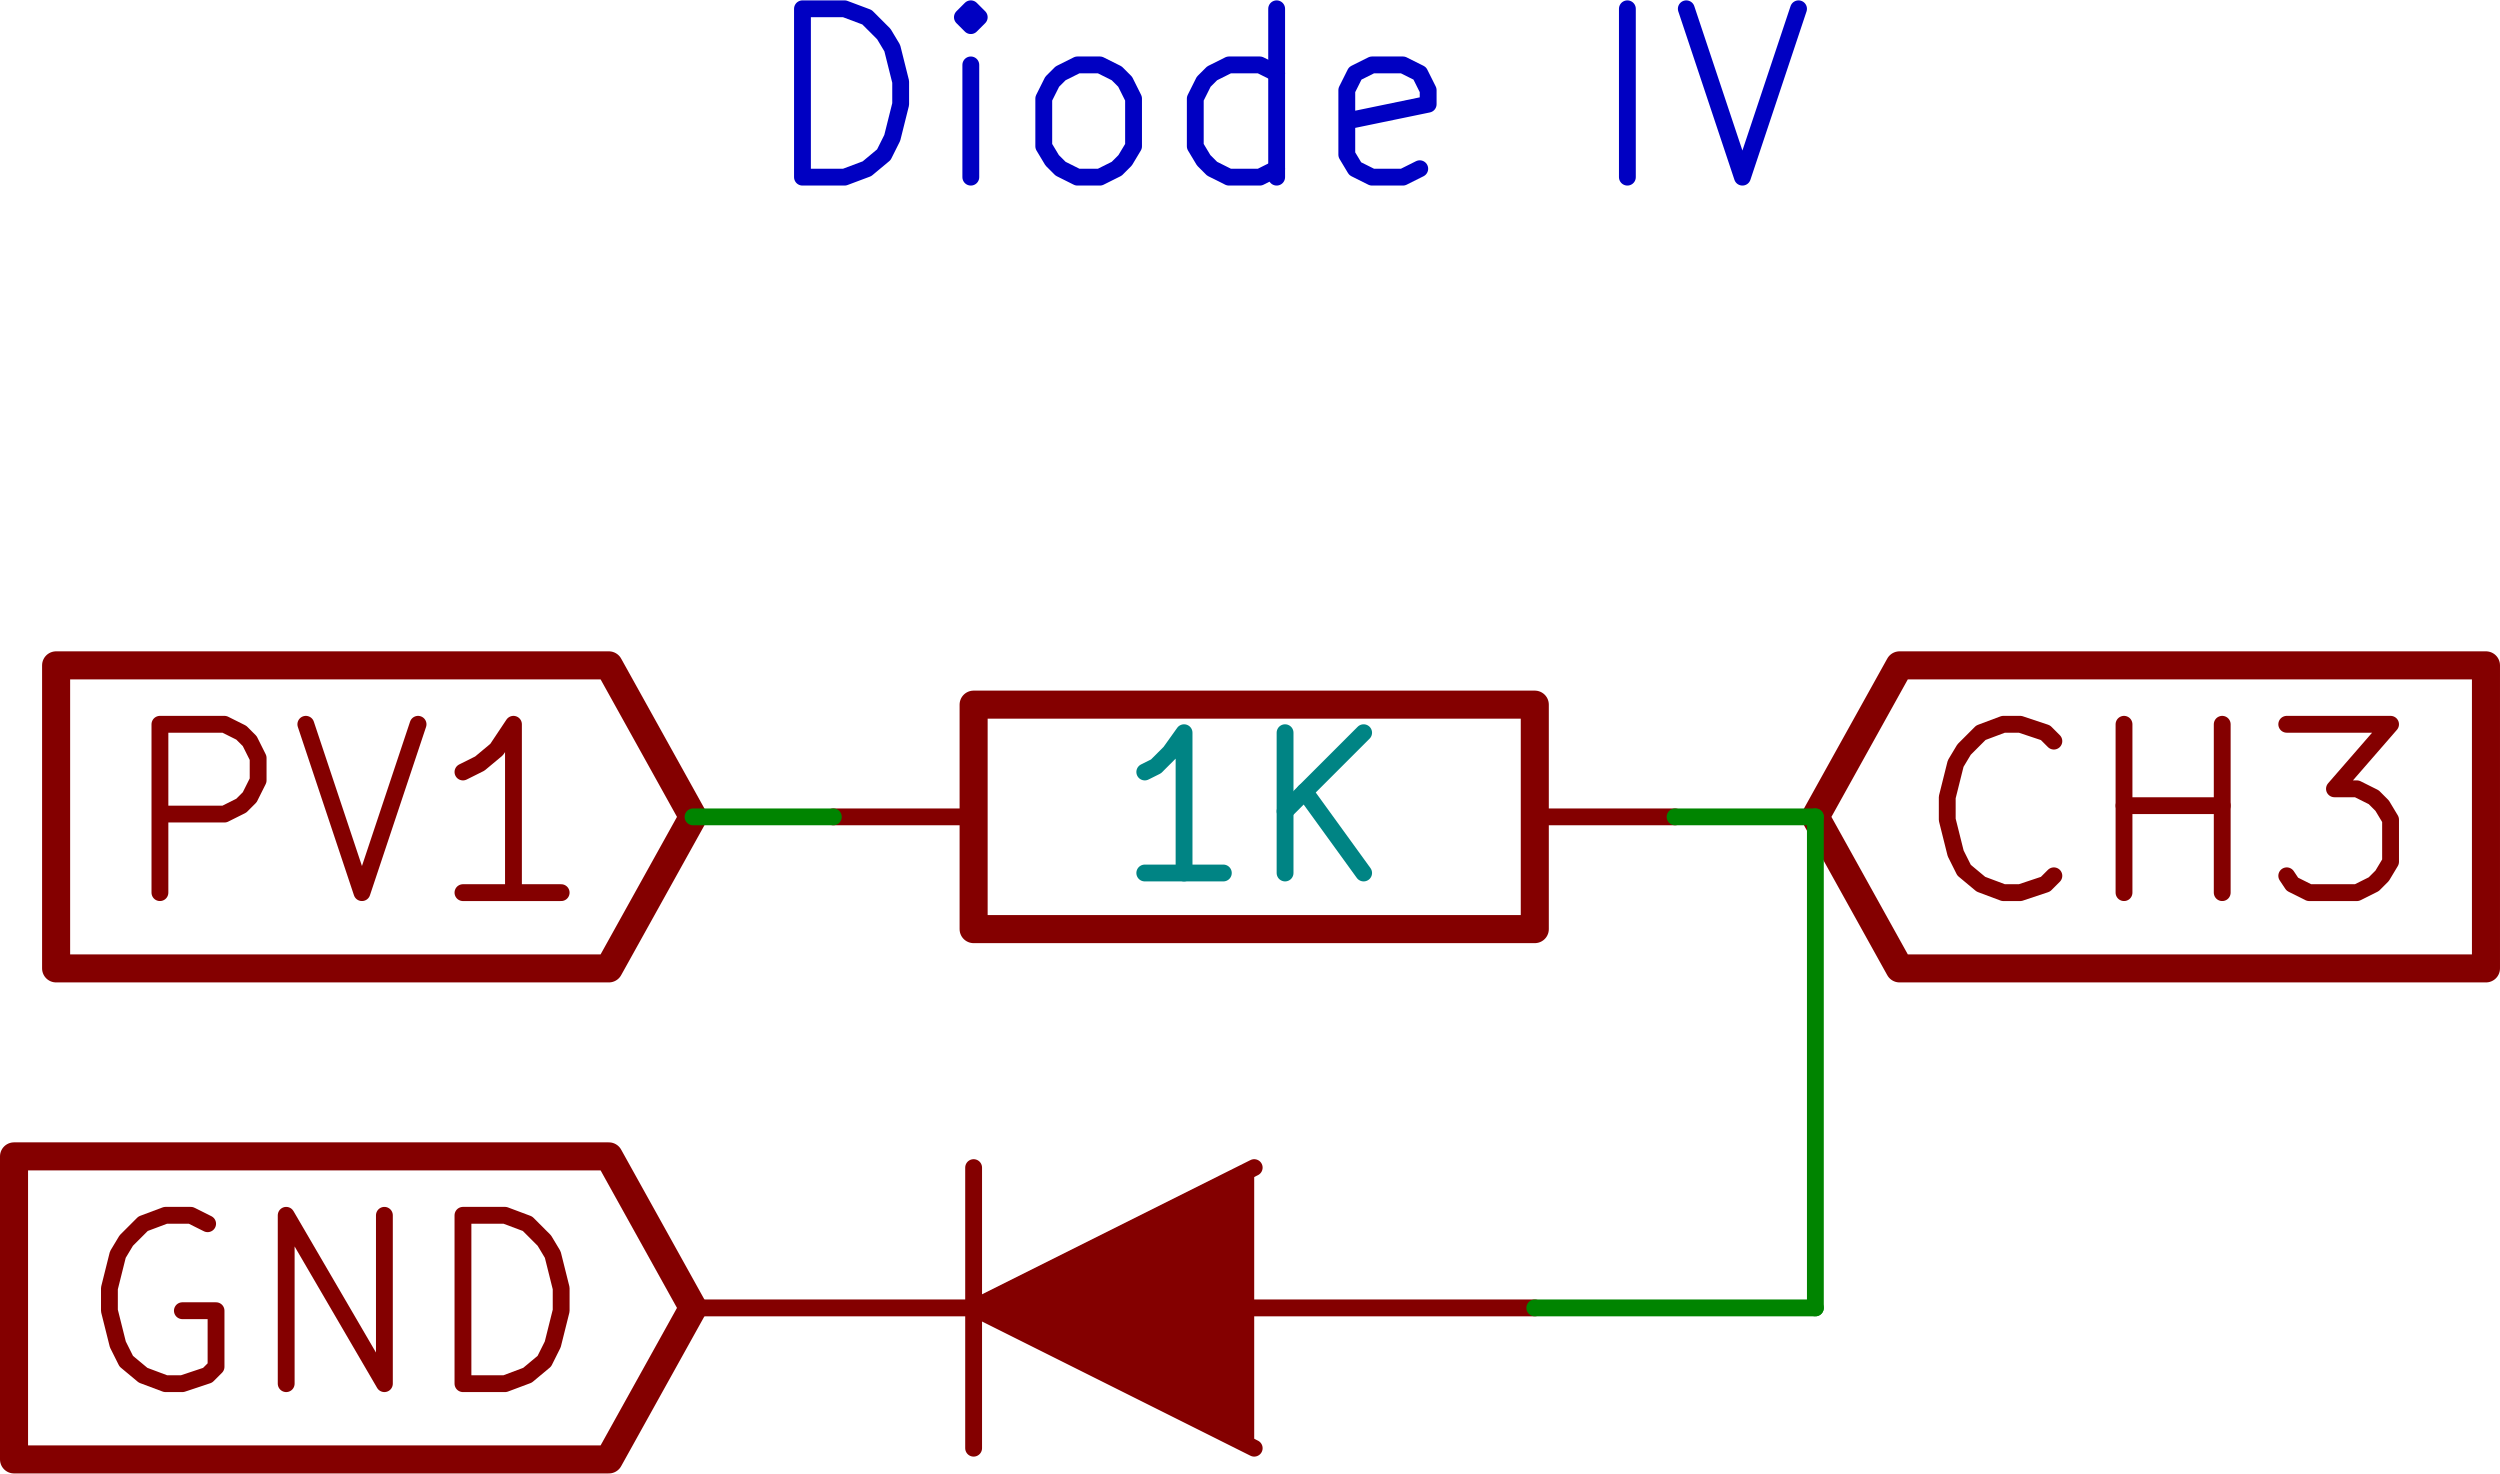
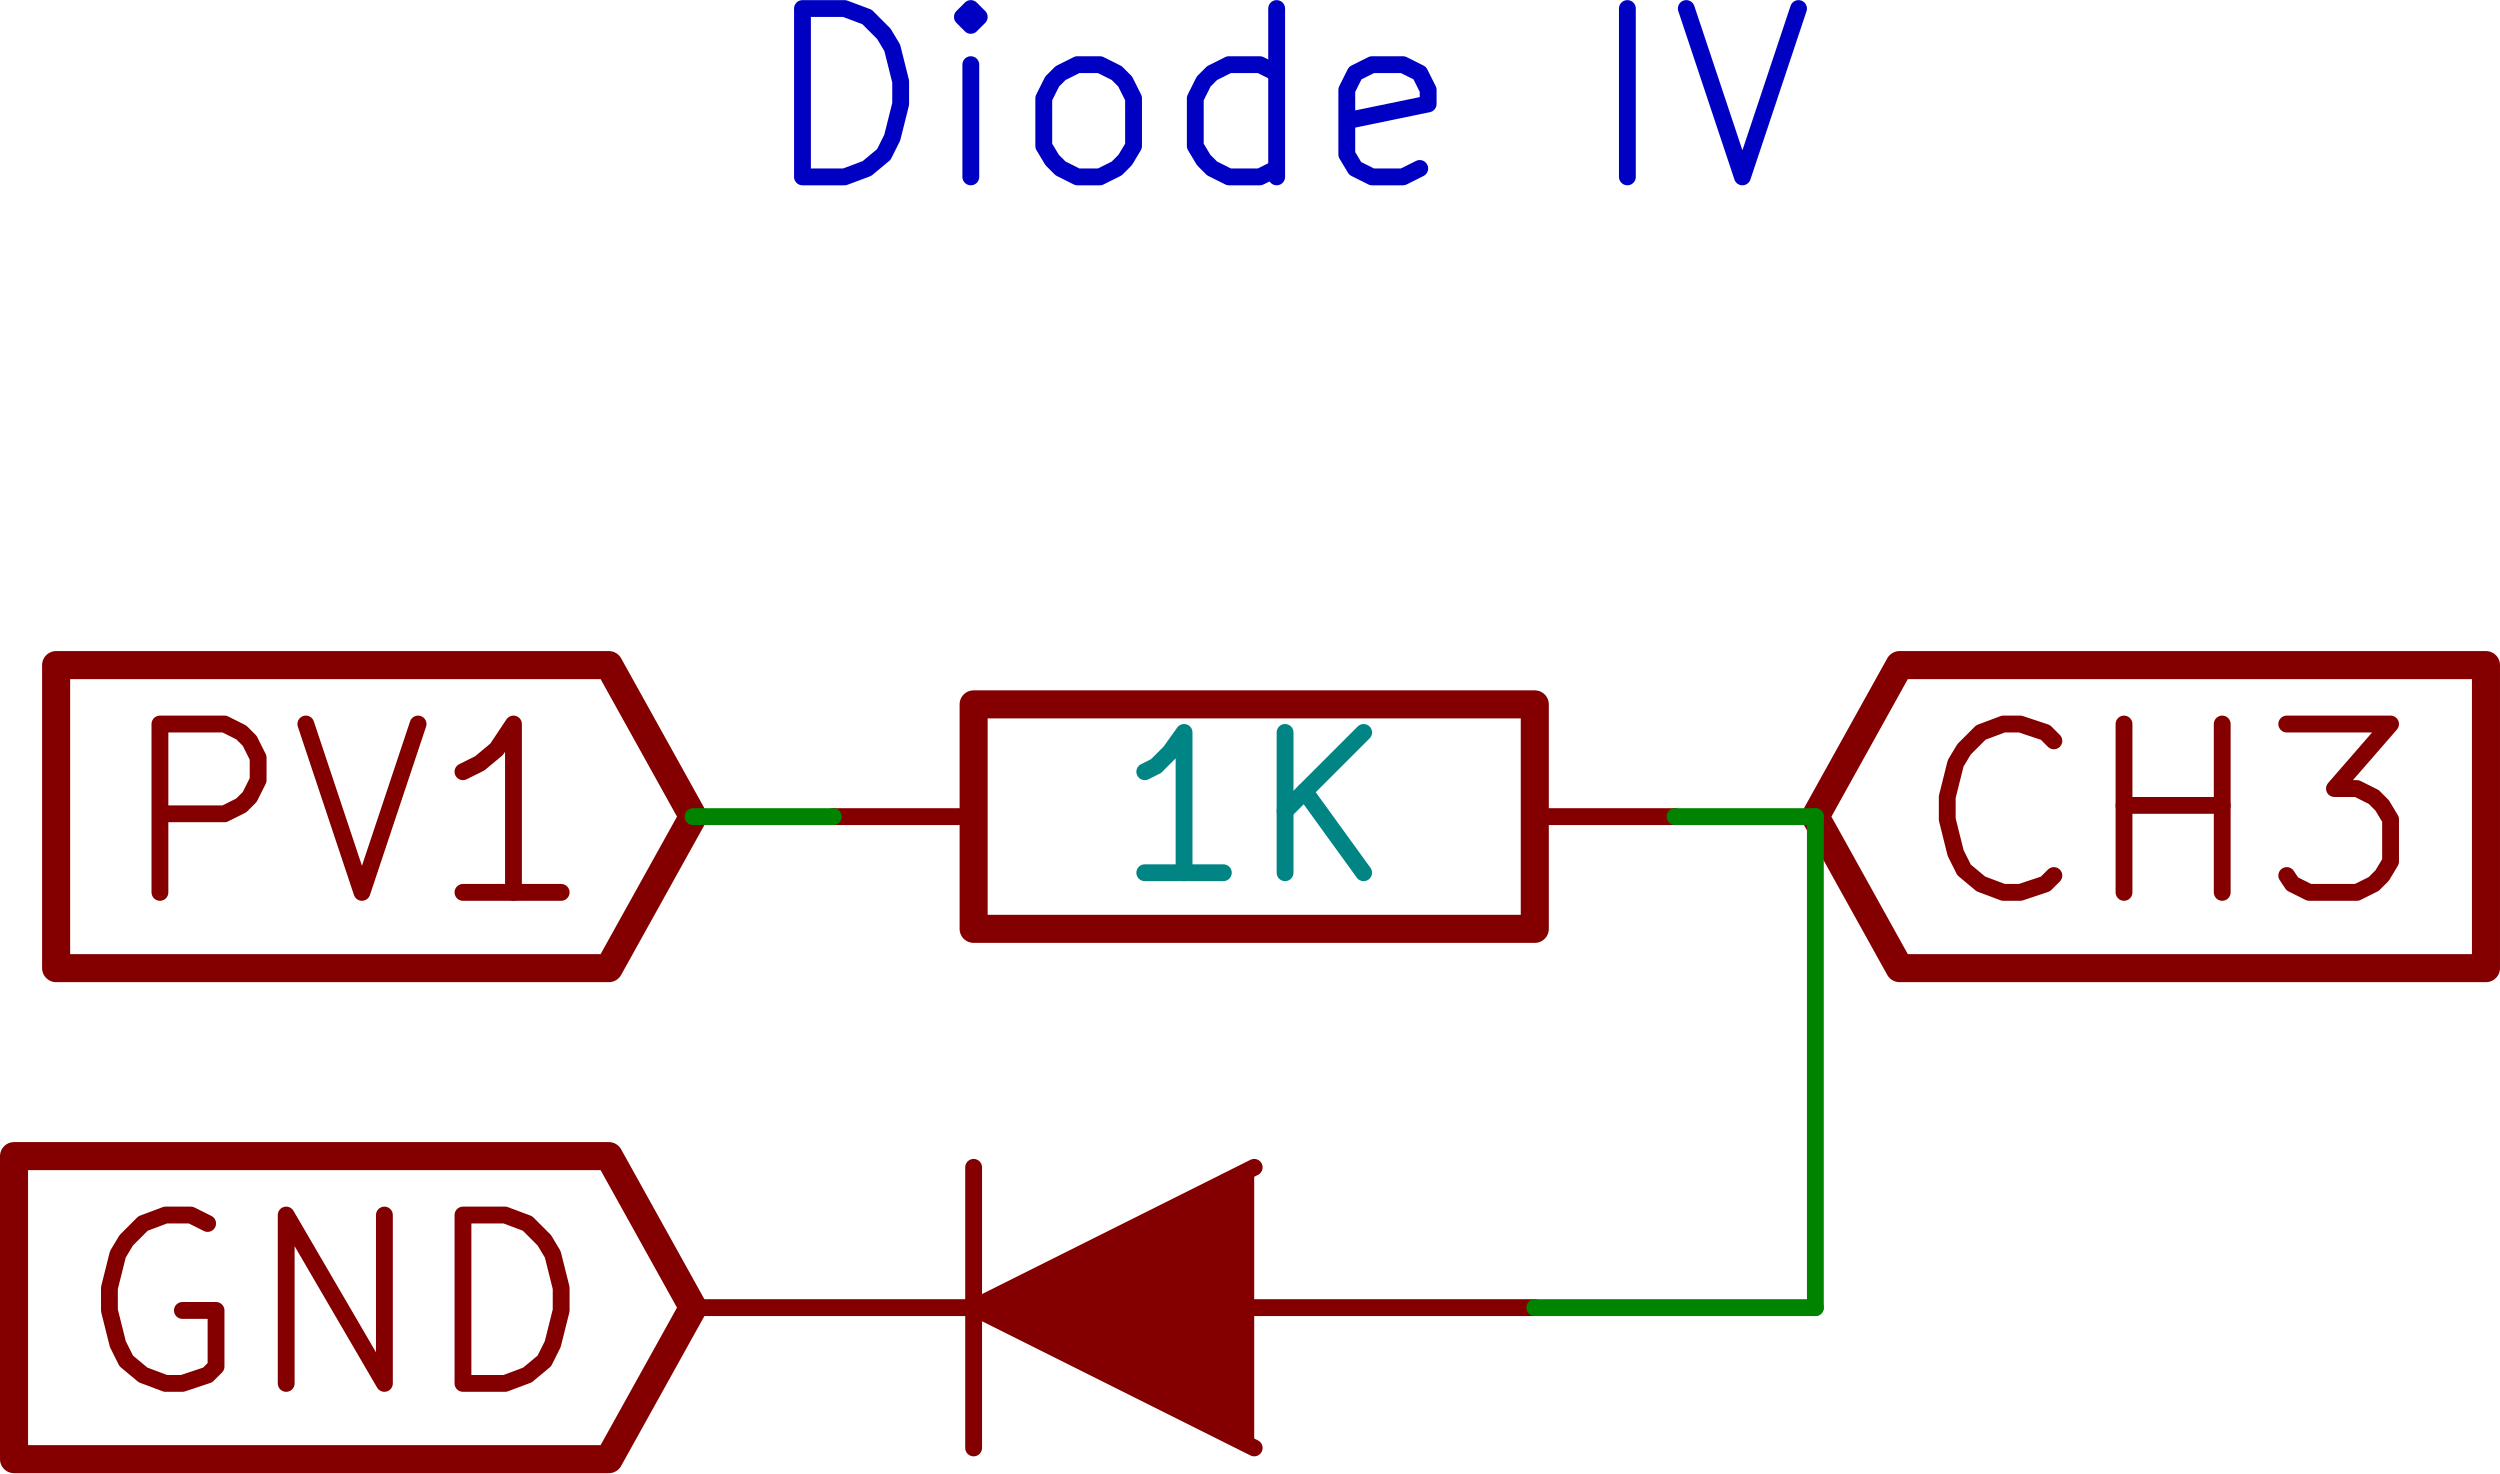
- <svg xmlns="http://www.w3.org/2000/svg" version="1.1" width="2.263cm" height="1.334cm" viewBox="0 0 8909.997 5250.427" id="svg2">
-   <defs id="defs3770" />
-   <g style="fill:#000000;fill-opacity:1;stroke:#000000;stroke-linecap:round;stroke-linejoin:round;stroke-opacity:1" id="g8" transform="translate(27822.836,-16101.416)" />
-   <g style="fill:#000000;fill-opacity:0;stroke:#000000;stroke-width:60;stroke-linecap:round;stroke-linejoin:round;stroke-opacity:1" id="g10" transform="translate(27822.836,-16101.416)" />
-   <g style="fill:#840000;fill-opacity:0;stroke:#840000;stroke-width:0;stroke-linecap:round;stroke-linejoin:round;stroke-opacity:1" id="g58" transform="translate(27822.836,-16101.416)" />
-   <g style="fill:#840000;fill-opacity:0;stroke:#840000;stroke-width:0;stroke-linecap:round;stroke-linejoin:round;stroke-opacity:1" id="g74" transform="translate(27822.836,-16101.416)" />
-   <g style="fill:#008484;fill-opacity:0;stroke:#008484;stroke-width:0;stroke-linecap:round;stroke-linejoin:round;stroke-opacity:1" id="g100" transform="translate(27822.836,-16101.416)" />
-   <g style="fill:#840000;fill-opacity:0;stroke:#840000;stroke-width:0;stroke-linecap:round;stroke-linejoin:round;stroke-opacity:1" id="g102" transform="translate(27822.836,-16101.416)" />
-   <g style="fill:#840000;fill-opacity:0;stroke:#840000;stroke-width:60;stroke-linecap:round;stroke-linejoin:round;stroke-opacity:1" id="g154" transform="translate(27822.836,-16101.416)" />
-   <g style="fill:#840000;fill-opacity:0;stroke:#840000;stroke-width:0;stroke-linecap:round;stroke-linejoin:round;stroke-opacity:1" id="g218" transform="translate(27822.836,-16101.416)" />
-   <g style="fill:#840000;fill-opacity:0;stroke:#840000;stroke-width:0;stroke-linecap:round;stroke-linejoin:round;stroke-opacity:1" id="g234" transform="translate(27822.836,-16101.416)" />
-   <g style="fill:#840000;fill-opacity:0;stroke:#840000;stroke-width:0;stroke-linecap:round;stroke-linejoin:round;stroke-opacity:1" id="g312" transform="translate(27822.836,-16101.416)" />
-   <g style="fill:#840000;fill-opacity:0;stroke:#840000;stroke-width:0;stroke-linecap:round;stroke-linejoin:round;stroke-opacity:1" id="g462" transform="translate(27822.836,-16101.416)" />
-   <g style="fill:#840000;fill-opacity:0;stroke:#840000;stroke-width:60;stroke-linecap:round;stroke-linejoin:round;stroke-opacity:1" id="g488" transform="translate(27822.836,-16101.416)" />
-   <g style="fill:#0000c2;fill-opacity:0;stroke:#0000c2;stroke-width:0;stroke-linecap:round;stroke-linejoin:round;stroke-opacity:1" id="g522" transform="translate(27822.836,-16101.416)" />
-   <g style="fill:#840000;fill-opacity:0;stroke:#840000;stroke-width:0;stroke-linecap:round;stroke-linejoin:round;stroke-opacity:1" id="g524" transform="translate(27822.836,-16101.416)" />
-   <g style="fill:#840000;fill-opacity:0;stroke:#840000;stroke-width:0;stroke-linecap:round;stroke-linejoin:round;stroke-opacity:1" id="g598" transform="translate(27822.836,-16101.416)" />
-   <g style="fill:#840000;fill-opacity:0;stroke:#840000;stroke-width:0;stroke-linecap:round;stroke-linejoin:round;stroke-opacity:1" id="g614" transform="translate(27822.836,-16101.416)" />
-   <g style="fill:#008484;fill-opacity:0;stroke:#008484;stroke-width:0;stroke-linecap:round;stroke-linejoin:round;stroke-opacity:1" id="g640" transform="translate(27822.836,-16101.416)" />
-   <g style="fill:#840000;fill-opacity:0;stroke:#840000;stroke-width:0;stroke-linecap:round;stroke-linejoin:round;stroke-opacity:1" id="g642" transform="translate(27822.836,-16101.416)" />
-   <g style="fill:#840000;fill-opacity:0;stroke:#840000;stroke-width:60;stroke-linecap:round;stroke-linejoin:round;stroke-opacity:1" id="g694" transform="translate(27822.836,-16101.416)" />
-   <g style="fill:#840000;fill-opacity:0;stroke:#840000;stroke-width:0;stroke-linecap:round;stroke-linejoin:round;stroke-opacity:1" id="g748" transform="translate(27822.836,-16101.416)" />
-   <g style="fill:#840000;fill-opacity:0;stroke:#840000;stroke-width:0;stroke-linecap:round;stroke-linejoin:round;stroke-opacity:1" id="g804" transform="translate(27822.836,-16101.416)" />
-   <g style="fill:#008484;fill-opacity:0;stroke:#008484;stroke-width:0;stroke-linecap:round;stroke-linejoin:round;stroke-opacity:1" id="g830" transform="translate(27822.836,-16101.416)" />
-   <g style="fill:#840000;fill-opacity:0;stroke:#840000;stroke-width:0;stroke-linecap:round;stroke-linejoin:round;stroke-opacity:1" id="g832" transform="translate(27822.836,-16101.416)" />
-   <g style="fill:#840000;fill-opacity:0;stroke:#840000;stroke-width:0;stroke-linecap:round;stroke-linejoin:round;stroke-opacity:1" id="g900" transform="translate(27822.836,-16101.416)" />
-   <g style="fill:#008484;fill-opacity:0;stroke:#008484;stroke-width:0;stroke-linecap:round;stroke-linejoin:round;stroke-opacity:1" id="g926" transform="translate(27822.836,-16101.416)" />
-   <g style="fill:#840000;fill-opacity:0;stroke:#840000;stroke-width:0;stroke-linecap:round;stroke-linejoin:round;stroke-opacity:1" id="g928" transform="translate(27822.836,-16101.416)" />
-   <g style="fill:#840000;fill-opacity:0;stroke:#840000;stroke-width:0;stroke-linecap:round;stroke-linejoin:round;stroke-opacity:1" id="g1074" transform="translate(27822.836,-16101.416)" />
-   <g style="fill:#0000c2;fill-opacity:0;stroke:#0000c2;stroke-width:0;stroke-linecap:round;stroke-linejoin:round;stroke-opacity:1" id="g1076" transform="translate(27822.836,-16101.416)" />
-   <g style="fill:#840000;fill-opacity:0;stroke:#840000;stroke-width:0;stroke-linecap:round;stroke-linejoin:round;stroke-opacity:1" id="g1148" transform="translate(27822.836,-16101.416)" />
-   <g style="fill:#840000;fill-opacity:0;stroke:#840000;stroke-width:60;stroke-linecap:round;stroke-linejoin:round;stroke-opacity:1" id="g1266" transform="translate(27822.836,-16101.416)" />
-   <g style="fill:#840000;fill-opacity:0;stroke:#840000;stroke-width:60;stroke-linecap:round;stroke-linejoin:round;stroke-opacity:1" id="g1336" transform="translate(27822.836,-16101.416)" />
-   <g style="fill:#840000;fill-opacity:0;stroke:#840000;stroke-width:0;stroke-linecap:round;stroke-linejoin:round;stroke-opacity:1" id="g1454" transform="translate(27822.836,-16101.416)" />
-   <g style="fill:#008484;fill-opacity:0;stroke:#008484;stroke-width:0;stroke-linecap:round;stroke-linejoin:round;stroke-opacity:1" id="g1482" transform="translate(27822.836,-16101.416)" />
-   <g style="fill:#840000;fill-opacity:0;stroke:#840000;stroke-width:0;stroke-linecap:round;stroke-linejoin:round;stroke-opacity:1" id="g1484" transform="translate(27822.836,-16101.416)" />
-   <g style="fill:#840000;fill-opacity:0;stroke:#840000;stroke-width:60;stroke-linecap:round;stroke-linejoin:round;stroke-opacity:1" id="g1570" transform="translate(27822.836,-16101.416)" />
-   <g style="fill:#0000c2;fill-opacity:0;stroke:#0000c2;stroke-width:0;stroke-linecap:round;stroke-linejoin:round;stroke-opacity:1" id="g1582" transform="translate(27822.836,-16101.416)" />
-   <g style="fill:#840000;fill-opacity:0;stroke:#840000;stroke-width:0;stroke-linecap:round;stroke-linejoin:round;stroke-opacity:1" id="g1584" transform="translate(27822.836,-16101.416)" />
-   <g style="fill:#840000;fill-opacity:0;stroke:#840000;stroke-width:60;stroke-linecap:round;stroke-linejoin:round;stroke-opacity:1" id="g1606" transform="translate(27822.836,-16101.416)" />
-   <g style="fill:#840000;fill-opacity:0;stroke:#840000;stroke-width:0;stroke-linecap:round;stroke-linejoin:round;stroke-opacity:1" id="g1696" transform="translate(27822.836,-16101.416)" />
-   <g style="fill:#008484;fill-opacity:0;stroke:#008484;stroke-width:0;stroke-linecap:round;stroke-linejoin:round;stroke-opacity:1" id="g1722" transform="translate(27822.836,-16101.416)" />
-   <g style="fill:#840000;fill-opacity:0;stroke:#840000;stroke-width:0;stroke-linecap:round;stroke-linejoin:round;stroke-opacity:1" id="g1724" transform="translate(27822.836,-16101.416)" />
-   <g style="fill:#840000;fill-opacity:0;stroke:#840000;stroke-width:60;stroke-linecap:round;stroke-linejoin:round;stroke-opacity:1" id="g1808" transform="translate(27822.836,-16101.416)" />
-   <g style="fill:#840000;fill-opacity:0;stroke:#840000;stroke-width:0;stroke-linecap:round;stroke-linejoin:round;stroke-opacity:1" id="g1906" transform="translate(27822.836,-16101.416)" />
-   <g style="fill:#008484;fill-opacity:0;stroke:#008484;stroke-width:0;stroke-linecap:round;stroke-linejoin:round;stroke-opacity:1" id="g1932" transform="translate(27822.836,-16101.416)" />
-   <g style="fill:#840000;fill-opacity:0;stroke:#840000;stroke-width:0;stroke-linecap:round;stroke-linejoin:round;stroke-opacity:1" id="g1934" transform="translate(27822.836,-16101.416)" />
-   <g style="fill:#840000;fill-opacity:0;stroke:#840000;stroke-width:60;stroke-linecap:round;stroke-linejoin:round;stroke-opacity:1" id="g2018" transform="translate(27822.836,-16101.416)" />
-   <g style="fill:#840000;fill-opacity:0;stroke:#840000;stroke-width:0;stroke-linecap:round;stroke-linejoin:round;stroke-opacity:1" id="g2100" transform="translate(27822.836,-16101.416)" />
-   <g style="fill:#840000;fill-opacity:0;stroke:#840000;stroke-width:0;stroke-linecap:round;stroke-linejoin:round;stroke-opacity:1" id="g2168" transform="translate(27822.836,-16101.416)" />
-   <g style="fill:#840000;fill-opacity:0;stroke:#840000;stroke-width:0;stroke-linecap:round;stroke-linejoin:round;stroke-opacity:1" id="g2206" transform="translate(27822.836,-16101.416)" />
-   <g style="fill:#008400;fill-opacity:0;stroke:#008400;stroke-width:0;stroke-linecap:round;stroke-linejoin:round;stroke-opacity:1" id="g2236" transform="translate(27822.836,-16101.416)" />
-   <g style="fill:#008400;fill-opacity:1;stroke:#008400;stroke-width:60;stroke-linecap:round;stroke-linejoin:round;stroke-opacity:1" id="g2242" transform="translate(27822.836,-16101.416)" />
-   <g style="fill:#008400;fill-opacity:0;stroke:#008400;stroke-width:0;stroke-linecap:round;stroke-linejoin:round;stroke-opacity:1" id="g2248" transform="translate(27822.836,-16101.416)" />
-   <g style="fill:#008400;fill-opacity:1;stroke:#008400;stroke-width:60;stroke-linecap:round;stroke-linejoin:round;stroke-opacity:1" id="g2254" transform="translate(27822.836,-16101.416)" />
-   <g style="fill:#0000c2;fill-opacity:0;stroke:#0000c2;stroke-width:60;stroke-linecap:round;stroke-linejoin:round;stroke-opacity:1" id="g2262" transform="translate(27822.836,-16101.416)" />
-   <g style="fill:#0000c2;fill-opacity:0;stroke:#0000c2;stroke-width:60;stroke-linecap:round;stroke-linejoin:round;stroke-opacity:1" id="g2268" transform="translate(27822.836,-16101.416)" />
-   <g style="fill:#008400;fill-opacity:0;stroke:#008400;stroke-width:0;stroke-linecap:round;stroke-linejoin:round;stroke-opacity:1" id="g2276" transform="translate(27822.836,-16101.416)" />
-   <g style="fill:#008400;fill-opacity:1;stroke:#008400;stroke-width:60;stroke-linecap:round;stroke-linejoin:round;stroke-opacity:1" id="g2282" transform="translate(27822.836,-16101.416)" />
-   <g style="fill:#008400;fill-opacity:0;stroke:#008400;stroke-width:0;stroke-linecap:round;stroke-linejoin:round;stroke-opacity:1" id="g2302" transform="translate(27822.836,-16101.416)" />
-   <g style="fill:#008400;fill-opacity:1;stroke:#008400;stroke-width:60;stroke-linecap:round;stroke-linejoin:round;stroke-opacity:1" id="g2308" transform="translate(27822.836,-16101.416)" />
-   <g style="fill:#008400;fill-opacity:0;stroke:#008400;stroke-width:0;stroke-linecap:round;stroke-linejoin:round;stroke-opacity:1" id="g2314" transform="translate(27822.836,-16101.416)" />
-   <g style="fill:#008400;fill-opacity:1;stroke:#008400;stroke-width:60;stroke-linecap:round;stroke-linejoin:round;stroke-opacity:1" id="g2320" transform="translate(27822.836,-16101.416)" />
-   <g style="fill:#008400;fill-opacity:0;stroke:#008400;stroke-width:0;stroke-linecap:round;stroke-linejoin:round;stroke-opacity:1" id="g2336" transform="translate(27822.836,-16101.416)" />
-   <g style="fill:#008400;fill-opacity:1;stroke:#008400;stroke-width:60;stroke-linecap:round;stroke-linejoin:round;stroke-opacity:1" id="g2342" transform="translate(27822.836,-16101.416)" />
-   <g style="fill:#0000c2;fill-opacity:0;stroke:#0000c2;stroke-width:60;stroke-linecap:round;stroke-linejoin:round;stroke-opacity:1" id="g2350" transform="translate(27822.836,-16101.416)" />
-   <g style="fill:#0000c2;fill-opacity:0;stroke:#0000c2;stroke-width:60;stroke-linecap:round;stroke-linejoin:round;stroke-opacity:1" id="g2356" transform="translate(27822.836,-16101.416)" />
-   <g style="fill:#008400;fill-opacity:0;stroke:#008400;stroke-width:0;stroke-linecap:round;stroke-linejoin:round;stroke-opacity:1" id="g2368" transform="translate(27822.836,-16101.416)" />
-   <g style="fill:#008400;fill-opacity:1;stroke:#008400;stroke-width:60;stroke-linecap:round;stroke-linejoin:round;stroke-opacity:1" id="g2374" transform="translate(27822.836,-16101.416)" />
-   <g style="fill:#008400;fill-opacity:0;stroke:#008400;stroke-width:0;stroke-linecap:round;stroke-linejoin:round;stroke-opacity:1" id="g2380" transform="translate(27822.836,-16101.416)" />
-   <g style="fill:#008400;fill-opacity:1;stroke:#008400;stroke-width:60;stroke-linecap:round;stroke-linejoin:round;stroke-opacity:1" id="g2386" transform="translate(27822.836,-16101.416)" />
-   <g style="fill:#008400;fill-opacity:0;stroke:#008400;stroke-width:0;stroke-linecap:round;stroke-linejoin:round;stroke-opacity:1" id="g2394" transform="translate(27822.836,-16101.416)" />
-   <g style="fill:#008400;fill-opacity:1;stroke:#008400;stroke-width:60;stroke-linecap:round;stroke-linejoin:round;stroke-opacity:1" id="g2400" transform="translate(27822.836,-16101.416)" />
-   <g style="fill:#008400;fill-opacity:0;stroke:#008400;stroke-width:0;stroke-linecap:round;stroke-linejoin:round;stroke-opacity:1" id="g2420" transform="translate(27822.836,-16101.416)" />
-   <g style="fill:#008400;fill-opacity:1;stroke:#008400;stroke-width:60;stroke-linecap:round;stroke-linejoin:round;stroke-opacity:1" id="g2426" transform="translate(27822.836,-16101.416)" />
-   <g style="fill:#008400;fill-opacity:0;stroke:#008400;stroke-width:0;stroke-linecap:round;stroke-linejoin:round;stroke-opacity:1" id="g2434" transform="translate(27822.836,-16101.416)" />
-   <g style="fill:#008400;fill-opacity:1;stroke:#008400;stroke-width:60;stroke-linecap:round;stroke-linejoin:round;stroke-opacity:1" id="g2440" transform="translate(27822.836,-16101.416)" />
-   <g style="fill:#0000c2;fill-opacity:0;stroke:#0000c2;stroke-width:60;stroke-linecap:round;stroke-linejoin:round;stroke-opacity:1" id="g2474" transform="translate(27822.836,-16101.416)" />
-   <g style="fill:#0000c2;fill-opacity:0;stroke:#0000c2;stroke-width:60;stroke-linecap:round;stroke-linejoin:round;stroke-opacity:1" id="g2480" transform="translate(27822.836,-16101.416)" />
-   <g style="fill:#0000c2;fill-opacity:0;stroke:#0000c2;stroke-width:60;stroke-linecap:round;stroke-linejoin:round;stroke-opacity:1" id="g2486" transform="translate(27822.836,-16101.416)" />
-   <g style="fill:#0000c2;fill-opacity:0;stroke:#0000c2;stroke-width:60;stroke-linecap:round;stroke-linejoin:round;stroke-opacity:1" id="g2492" transform="translate(27822.836,-16101.416)" />
-   <g style="fill:#008400;fill-opacity:0;stroke:#008400;stroke-width:0;stroke-linecap:round;stroke-linejoin:round;stroke-opacity:1" id="g2534" transform="translate(27822.836,-16101.416)" />
-   <g style="fill:#008400;fill-opacity:1;stroke:#008400;stroke-width:60;stroke-linecap:round;stroke-linejoin:round;stroke-opacity:1" id="g2540" transform="translate(27822.836,-16101.416)" />
-   <g style="fill:#008400;fill-opacity:0;stroke:#008400;stroke-width:0;stroke-linecap:round;stroke-linejoin:round;stroke-opacity:1" id="g2576" transform="translate(27822.836,-16101.416)" />
-   <g style="fill:#840000;fill-opacity:0;stroke:#840000;stroke-width:0;stroke-linecap:round;stroke-linejoin:round;stroke-opacity:1" id="g2578" transform="translate(27822.836,-16101.416)" />
-   <g style="fill:#ffffc2;fill-opacity:0;stroke:#ffffc2;stroke-width:0;stroke-linecap:round;stroke-linejoin:round;stroke-opacity:1" id="g2580" transform="translate(27822.836,-16101.416)" />
-   <g style="fill:#840000;fill-opacity:0.6;stroke:#840000;stroke-width:0;stroke-linecap:round;stroke-linejoin:round;stroke-opacity:1" id="g2586" transform="translate(27822.836,-16101.416)" />
-   <g style="fill:#840000;fill-opacity:0;stroke:#840000;stroke-width:0;stroke-linecap:round;stroke-linejoin:round;stroke-opacity:1" id="g2646" transform="translate(27822.836,-16101.416)" />
-   <g style="fill:#ffffc2;fill-opacity:0;stroke:#ffffc2;stroke-width:0;stroke-linecap:round;stroke-linejoin:round;stroke-opacity:1" id="g2648" transform="translate(27822.836,-16101.416)" />
-   <g style="fill:#840000;fill-opacity:0.6;stroke:#840000;stroke-width:0;stroke-linecap:round;stroke-linejoin:round;stroke-opacity:1" id="g2654" transform="translate(27822.836,-16101.416)" />
-   <g style="fill:#840000;fill-opacity:0;stroke:#840000;stroke-width:0;stroke-linecap:round;stroke-linejoin:round;stroke-opacity:1" id="g2714" transform="translate(27822.836,-16101.416)" />
-   <g style="fill:#ffffc2;fill-opacity:0;stroke:#ffffc2;stroke-width:0;stroke-linecap:round;stroke-linejoin:round;stroke-opacity:1" id="g2716" transform="translate(27822.836,-16101.416)" />
-   <g style="fill:#840000;fill-opacity:0.6;stroke:#840000;stroke-width:0;stroke-linecap:round;stroke-linejoin:round;stroke-opacity:1" id="g2722" transform="translate(27822.836,-16101.416)" />
-   <g style="fill:#840000;fill-opacity:0;stroke:#840000;stroke-width:0;stroke-linecap:round;stroke-linejoin:round;stroke-opacity:1" id="g2802" transform="translate(27822.836,-16101.416)" />
-   <g style="fill:#840000;fill-opacity:0;stroke:#840000;stroke-width:0;stroke-linecap:round;stroke-linejoin:round;stroke-opacity:1" id="g2870" transform="translate(27822.836,-16101.416)" />
-   <g style="fill:#840000;fill-opacity:0;stroke:#840000;stroke-width:0;stroke-linecap:round;stroke-linejoin:round;stroke-opacity:1" id="g2906" transform="translate(27822.836,-16101.416)" />
-   <g style="fill:#008400;fill-opacity:0;stroke:#008400;stroke-width:0;stroke-linecap:round;stroke-linejoin:round;stroke-opacity:1" id="g2954" transform="translate(27822.836,-16101.416)" />
-   <g style="fill:#840000;fill-opacity:0;stroke:#840000;stroke-width:0;stroke-linecap:round;stroke-linejoin:round;stroke-opacity:1" id="g2956" transform="translate(27822.836,-16101.416)" />
-   <g style="fill:#ffffc2;fill-opacity:0;stroke:#ffffc2;stroke-width:0;stroke-linecap:round;stroke-linejoin:round;stroke-opacity:1" id="g2958" transform="translate(27822.836,-16101.416)" />
-   <g style="fill:#840000;fill-opacity:0.6;stroke:#840000;stroke-width:0;stroke-linecap:round;stroke-linejoin:round;stroke-opacity:1" id="g2964" transform="translate(27822.836,-16101.416)" />
-   <g style="fill:#840000;fill-opacity:0;stroke:#840000;stroke-width:60;stroke-linecap:round;stroke-linejoin:round;stroke-opacity:1" id="g3134" transform="translate(27822.836,-16101.416)" />
-   <g style="fill:#840000;fill-opacity:0;stroke:#840000;stroke-width:60;stroke-linecap:round;stroke-linejoin:round;stroke-opacity:1" id="g3162" transform="translate(27822.836,-16101.416)" />
-   <g style="fill:#840000;fill-opacity:0;stroke:#840000;stroke-width:60;stroke-linecap:round;stroke-linejoin:round;stroke-opacity:1" id="g3186" transform="translate(27822.836,-16101.416)" />
-   <g style="fill:#840000;fill-opacity:0;stroke:#840000;stroke-width:0;stroke-linecap:round;stroke-linejoin:round;stroke-opacity:1" id="g3216" transform="translate(27822.836,-16101.416)" />
-   <g style="fill:#840000;fill-opacity:0;stroke:#840000;stroke-width:0;stroke-linecap:round;stroke-linejoin:round;stroke-opacity:1" id="g3284" transform="translate(27822.836,-16101.416)" />
-   <g style="fill:#840000;fill-opacity:0;stroke:#840000;stroke-width:0;stroke-linecap:round;stroke-linejoin:round;stroke-opacity:1" id="g3320" transform="translate(27822.836,-16101.416)" />
-   <g style="fill:#008400;fill-opacity:0;stroke:#008400;stroke-width:0;stroke-linecap:round;stroke-linejoin:round;stroke-opacity:1" id="g3368" transform="translate(27822.836,-16101.416)" />
-   <g style="fill:#840000;fill-opacity:0;stroke:#840000;stroke-width:0;stroke-linecap:round;stroke-linejoin:round;stroke-opacity:1" id="g3370" transform="translate(27822.836,-16101.416)" />
-   <g style="fill:#ffffc2;fill-opacity:0;stroke:#ffffc2;stroke-width:0;stroke-linecap:round;stroke-linejoin:round;stroke-opacity:1" id="g3372" transform="translate(27822.836,-16101.416)" />
-   <g style="fill:#840000;fill-opacity:0.6;stroke:#840000;stroke-width:0;stroke-linecap:round;stroke-linejoin:round;stroke-opacity:1" id="g3378" transform="translate(27822.836,-16101.416)" />
-   <g style="fill:#840000;fill-opacity:0;stroke:#840000;stroke-width:60;stroke-linecap:round;stroke-linejoin:round;stroke-opacity:1" id="g3508" transform="translate(27822.836,-16101.416)" />
-   <g style="fill:#840084;fill-opacity:0;stroke:#840084;stroke-width:60;stroke-linecap:round;stroke-linejoin:round;stroke-opacity:1" id="g3650" transform="translate(27822.836,-16101.416)" />
+ <svg xmlns="http://www.w3.org/2000/svg" id="svg2" width="85.536" height="50.404" version="1.1" viewBox="0 0 8909.997 5250.427">
  <g style="fill:#840000;fill-opacity:0;stroke:#840000;stroke-width:60;stroke-linecap:round;stroke-linejoin:round;stroke-opacity:1" id="g3652" transform="translate(-6280.02,-23339.573)">
-     <path d="m 6850,26520 0,-600 230,0 60,30 30,30 30,60 0,80 -30,60 -30,30 -60,30 -230,0" id="path3654" />
-     <path d="m 7370,25920 200,600 200,-600" id="path3656" />
-     <path d="m 8280,26520 -350,0" id="path3658" />
-     <path d="m 8110,26520 0,-600 -60,90 -60,50 -60,30" id="path3660" />
+     <path id="path3654" d="m 6850,26520 0,-600 230,0 60,30 30,30 30,60 0,80 -30,60 -30,30 -60,30 -230,0" />
+     <path id="path3656" d="m 7370,25920 200,600 200,-600" />
+     <path id="path3658" d="m 8280,26520 -350,0" />
+     <path id="path3660" d="m 8110,26520 0,-600 -60,90 -60,50 -60,30" />
  </g>
  <g style="fill:#840000;fill-opacity:0;stroke:#840000;stroke-width:100;stroke-linecap:round;stroke-linejoin:round;stroke-opacity:1" id="g3662" transform="translate(-6280.02,-23339.573)">
-     <polyline fill="none;" points="8750,26250 8450,25710 6480,25710 6480,26250 6480,26790 8450,26790 8750,26250 " id="polyline3664" />
+     <polyline id="polyline3664" fill="none;" points="8750 26250 8450 25710 6480 25710 6480 26250 6480 26790 8450 26790 8750 26250" />
  </g>
  <g style="fill:#840000;fill-opacity:0;stroke:#840000;stroke-width:60;stroke-linecap:round;stroke-linejoin:round;stroke-opacity:1" id="g3666" transform="translate(-6280.02,-23339.573)">
-     <path d="m 13600,26460 -30,30 -90,30 -60,0 -80,-30 -60,-50 -30,-60 -30,-120 0,-80 30,-120 30,-50 60,-60 80,-30 60,0 90,30 30,30" id="path3668" />
-     <path d="m 13850,26520 0,-600" id="path3670" />
-     <path d="m 13850,26210 350,0" id="path3672" />
-     <path d="m 14200,26520 0,-600" id="path3674" />
-     <path d="m 14430,25920 370,0 -200,230 80,0 60,30 30,30 30,50 0,150 -30,50 -30,30 -60,30 -170,0 -60,-30 -20,-30" id="path3676" />
+     <path id="path3668" d="m 13600,26460 -30,30 -90,30 -60,0 -80,-30 -60,-50 -30,-60 -30,-120 0,-80 30,-120 30,-50 60,-60 80,-30 60,0 90,30 30,30" />
+     <path id="path3670" d="m 13850,26520 0,-600" />
+     <path id="path3672" d="m 13850,26210 350,0" />
+     <path id="path3674" d="m 14200,26520 0,-600" />
+     <path id="path3676" d="m 14430,25920 370,0 -200,230 80,0 60,30 30,30 30,50 0,150 -30,50 -30,30 -60,30 -170,0 -60,-30 -20,-30" />
  </g>
  <g style="fill:#840000;fill-opacity:0;stroke:#840000;stroke-width:100;stroke-linecap:round;stroke-linejoin:round;stroke-opacity:1" id="g3678" transform="translate(-6280.02,-23339.573)">
-     <polyline fill="none;" points="12750,26250 13050,26790 15140,26790 15140,26250 15140,25710 13050,25710 12750,26250 " id="polyline3680" />
+     <polyline id="polyline3680" fill="none;" points="12750 26250 13050 26790 15140 26790 15140 26250 15140 25710 13050 25710 12750 26250" />
  </g>
  <g style="fill:#840000;fill-opacity:0;stroke:#840000;stroke-width:60;stroke-linecap:round;stroke-linejoin:round;stroke-opacity:1" id="g3682" transform="translate(-6280.02,-23339.573)">
-     <path d="m 7020,27700 -60,-30 -90,0 -80,30 -60,60 -30,50 -30,120 0,80 30,120 30,60 60,50 80,30 60,0 90,-30 30,-30 0,-200 -120,0" id="path3684" />
-     <path d="m 7300,28270 0,-600 350,600 0,-600" id="path3686" />
-     <path d="m 7930,28270 0,-600 150,0 80,30 60,60 30,50 30,120 0,80 -30,120 -30,60 -60,50 -80,30 -150,0" id="path3688" />
+     <path id="path3684" d="m 7020,27700 -60,-30 -90,0 -80,30 -60,60 -30,50 -30,120 0,80 30,120 30,60 60,50 80,30 60,0 90,-30 30,-30 0,-200 -120,0" />
+     <path id="path3686" d="m 7300,28270 0,-600 350,600 0,-600" />
+     <path id="path3688" d="m 7930,28270 0,-600 150,0 80,30 60,60 30,50 30,120 0,80 -30,120 -30,60 -60,50 -80,30 -150,0" />
  </g>
  <g style="fill:#840000;fill-opacity:0;stroke:#840000;stroke-width:100;stroke-linecap:round;stroke-linejoin:round;stroke-opacity:1" id="g3690" transform="translate(-6280.02,-23339.573)">
-     <polyline fill="none;" points="8750,28000 8450,27460 6330,27460 6330,28000 6330,28540 8450,28540 8750,28000 " id="polyline3692" />
+     <polyline id="polyline3692" fill="none;" points="8750 28000 8450 27460 6330 27460 6330 28000 6330 28540 8450 28540 8750 28000" />
  </g>
-   <g style="fill:#840000;fill-opacity:0;stroke:#840000;stroke-width:0;stroke-linecap:round;stroke-linejoin:round;stroke-opacity:1" id="g3694" transform="translate(27822.836,-16101.416)" />
  <g style="fill:#840000;fill-opacity:0;stroke:#840000;stroke-width:60;stroke-linecap:round;stroke-linejoin:round;stroke-opacity:1" id="g3696" transform="translate(-6280.02,-23339.573)">
-     <polyline fill="none;" points="9750,27500 9750,28500 " id="polyline3698" />
+     <polyline id="polyline3698" fill="none;" points="9750 27500 9750 28500" />
  </g>
  <g style="fill:#840000;fill-opacity:1;stroke:#840000;stroke-width:60;stroke-linecap:round;stroke-linejoin:round;stroke-opacity:1" id="g3700" transform="translate(-6280.02,-23339.573)">
-     <polyline style="fill-rule:evenodd" points="10750,27500 9750,28000 10750,28500 " id="polyline3702" />
+     <polyline style="fill-rule:evenodd" id="polyline3702" points="10750 27500 9750 28000 10750 28500" />
  </g>
  <g style="fill:#840000;fill-opacity:0;stroke:#840000;stroke-width:60;stroke-linecap:round;stroke-linejoin:round;stroke-opacity:1" id="g3704" transform="translate(-6280.02,-23339.573)">
-     <path d="m 9750,28000 -1000,0" id="path3706" />
-     <path d="m 10750,28000 1000,0" id="path3708" />
+     <path id="path3706" d="m 9750,28000 -1000,0" />
+     <path id="path3708" d="m 10750,28000 1000,0" />
  </g>
  <g style="fill:#0000c2;fill-opacity:0;stroke:#0000c2;stroke-width:60;stroke-linecap:round;stroke-linejoin:round;stroke-opacity:1" id="g3710" transform="translate(-6280.02,-23339.573)">
-     <path d="m 9140,23970 0,-600 150,0 80,30 60,60 30,50 30,120 0,80 -30,120 -30,60 -60,50 -80,30 -150,0" id="path3712" />
-     <path d="m 9740,23970 0,-400" id="path3714" />
-     <path d="m 9740,23370 -30,30 30,30 30,-30 -30,-30 0,60" id="path3716" />
-     <path d="m 10120,23970 -60,-30 -30,-30 -30,-50 0,-170 30,-60 30,-30 60,-30 80,0 60,30 30,30 30,60 0,170 -30,50 -30,30 -60,30 -80,0" id="path3718" />
-     <path d="m 10830,23970 0,-600" id="path3720" />
-     <path d="m 10830,23940 -60,30 -110,0 -60,-30 -30,-30 -30,-50 0,-170 30,-60 30,-30 60,-30 110,0 60,30" id="path3722" />
-     <path d="m 11340,23940 -60,30 -110,0 -60,-30 -30,-50 0,-230 30,-60 60,-30 110,0 60,30 30,60 0,50 -290,60" id="path3724" />
-     <path d="m 12080,23970 0,-600" id="path3726" />
-     <path d="m 12290,23370 200,600 200,-600" id="path3728" />
+     <path id="path3712" d="m 9140,23970 0,-600 150,0 80,30 60,60 30,50 30,120 0,80 -30,120 -30,60 -60,50 -80,30 -150,0" />
+     <path id="path3714" d="m 9740,23970 0,-400" />
+     <path id="path3716" d="m 9740,23370 -30,30 30,30 30,-30 -30,-30 0,60" />
+     <path id="path3718" d="m 10120,23970 -60,-30 -30,-30 -30,-50 0,-170 30,-60 30,-30 60,-30 80,0 60,30 30,30 30,60 0,170 -30,50 -30,30 -60,30 -80,0" />
+     <path id="path3720" d="m 10830,23970 0,-600" />
+     <path id="path3722" d="m 10830,23940 -60,30 -110,0 -60,-30 -30,-30 -30,-50 0,-170 30,-60 30,-30 60,-30 110,0 60,30" />
+     <path id="path3724" d="m 11340,23940 -60,30 -110,0 -60,-30 -30,-50 0,-230 30,-60 60,-30 110,0 60,30 30,60 0,50 -290,60" />
+     <path id="path3726" d="m 12080,23970 0,-600" />
+     <path id="path3728" d="m 12290,23370 200,600 200,-600" />
  </g>
  <g style="fill:#008400;fill-opacity:0;stroke:#008400;stroke-width:60;stroke-linecap:round;stroke-linejoin:round;stroke-opacity:1" id="g3730" transform="translate(-6280.02,-23339.573)">
-     <path d="m 11750,28000 1000,0" id="path3732" />
+     <path id="path3732" d="m 11750,28000 1000,0" />
  </g>
-   <g style="fill:#008400;fill-opacity:0;stroke:#008400;stroke-width:0;stroke-linecap:round;stroke-linejoin:round;stroke-opacity:1" id="g3734" transform="translate(27822.836,-16101.416)" />
-   <g style="fill:#840000;fill-opacity:0;stroke:#840000;stroke-width:0;stroke-linecap:round;stroke-linejoin:round;stroke-opacity:1" id="g3736" transform="translate(27822.836,-16101.416)" />
  <g style="fill:#840000;fill-opacity:0;stroke:#840000;stroke-width:100;stroke-linecap:round;stroke-linejoin:round;stroke-opacity:1" id="g3738" transform="translate(-6280.02,-23339.573)">
-     <rect x="9750" y="25850" width="2000" height="800" rx="0" id="rect3740" />
+     <rect id="rect3740" width="2000" height="800" x="9750" y="25850" rx="0" />
  </g>
  <g style="fill:#840000;fill-opacity:0;stroke:#840000;stroke-width:60;stroke-linecap:round;stroke-linejoin:round;stroke-opacity:1" id="g3742" transform="translate(-6280.02,-23339.573)">
-     <path d="m 11750,26250 500,0" id="path3744" />
-     <path d="m 9750,26250 -500,0" id="path3746" />
+     <path id="path3744" d="m 11750,26250 500,0" />
+     <path id="path3746" d="m 9750,26250 -500,0" />
  </g>
  <g style="fill:#008484;fill-opacity:0;stroke:#008484;stroke-width:60;stroke-linecap:round;stroke-linejoin:round;stroke-opacity:1" id="g3748" transform="translate(-6280.02,-23339.573)">
-     <path d="m 10640,26450 -280,0" id="path3750" />
-     <path d="m 10500,26450 0,-500 -50,70 -50,50 -40,20" id="path3752" />
-     <path d="m 10860,26450 0,-500" id="path3754" />
-     <path d="m 11140,26450 -210,-290" id="path3756" />
-     <path d="m 11140,25950 -280,280" id="path3758" />
+     <path id="path3750" d="m 10640,26450 -280,0" />
+     <path id="path3752" d="m 10500,26450 0,-500 -50,70 -50,50 -40,20" />
+     <path id="path3754" d="m 10860,26450 0,-500" />
+     <path id="path3756" d="m 11140,26450 -210,-290" />
+     <path id="path3758" d="m 11140,25950 -280,280" />
  </g>
  <g style="fill:#008400;fill-opacity:0;stroke:#008400;stroke-width:60;stroke-linecap:round;stroke-linejoin:round;stroke-opacity:1" id="g3760" transform="translate(-6280.02,-23339.573)">
-     <path d="m 8750,26250 500,0" id="path3762" />
-     <path d="m 12250,26250 500,0" id="path3764" />
-     <path d="m 12750,26250 0,1750" id="path3766" />
+     <path id="path3762" d="m 8750,26250 500,0" />
+     <path id="path3764" d="m 12250,26250 500,0" />
+     <path id="path3766" d="m 12750,26250 0,1750" />
  </g>
</svg>
